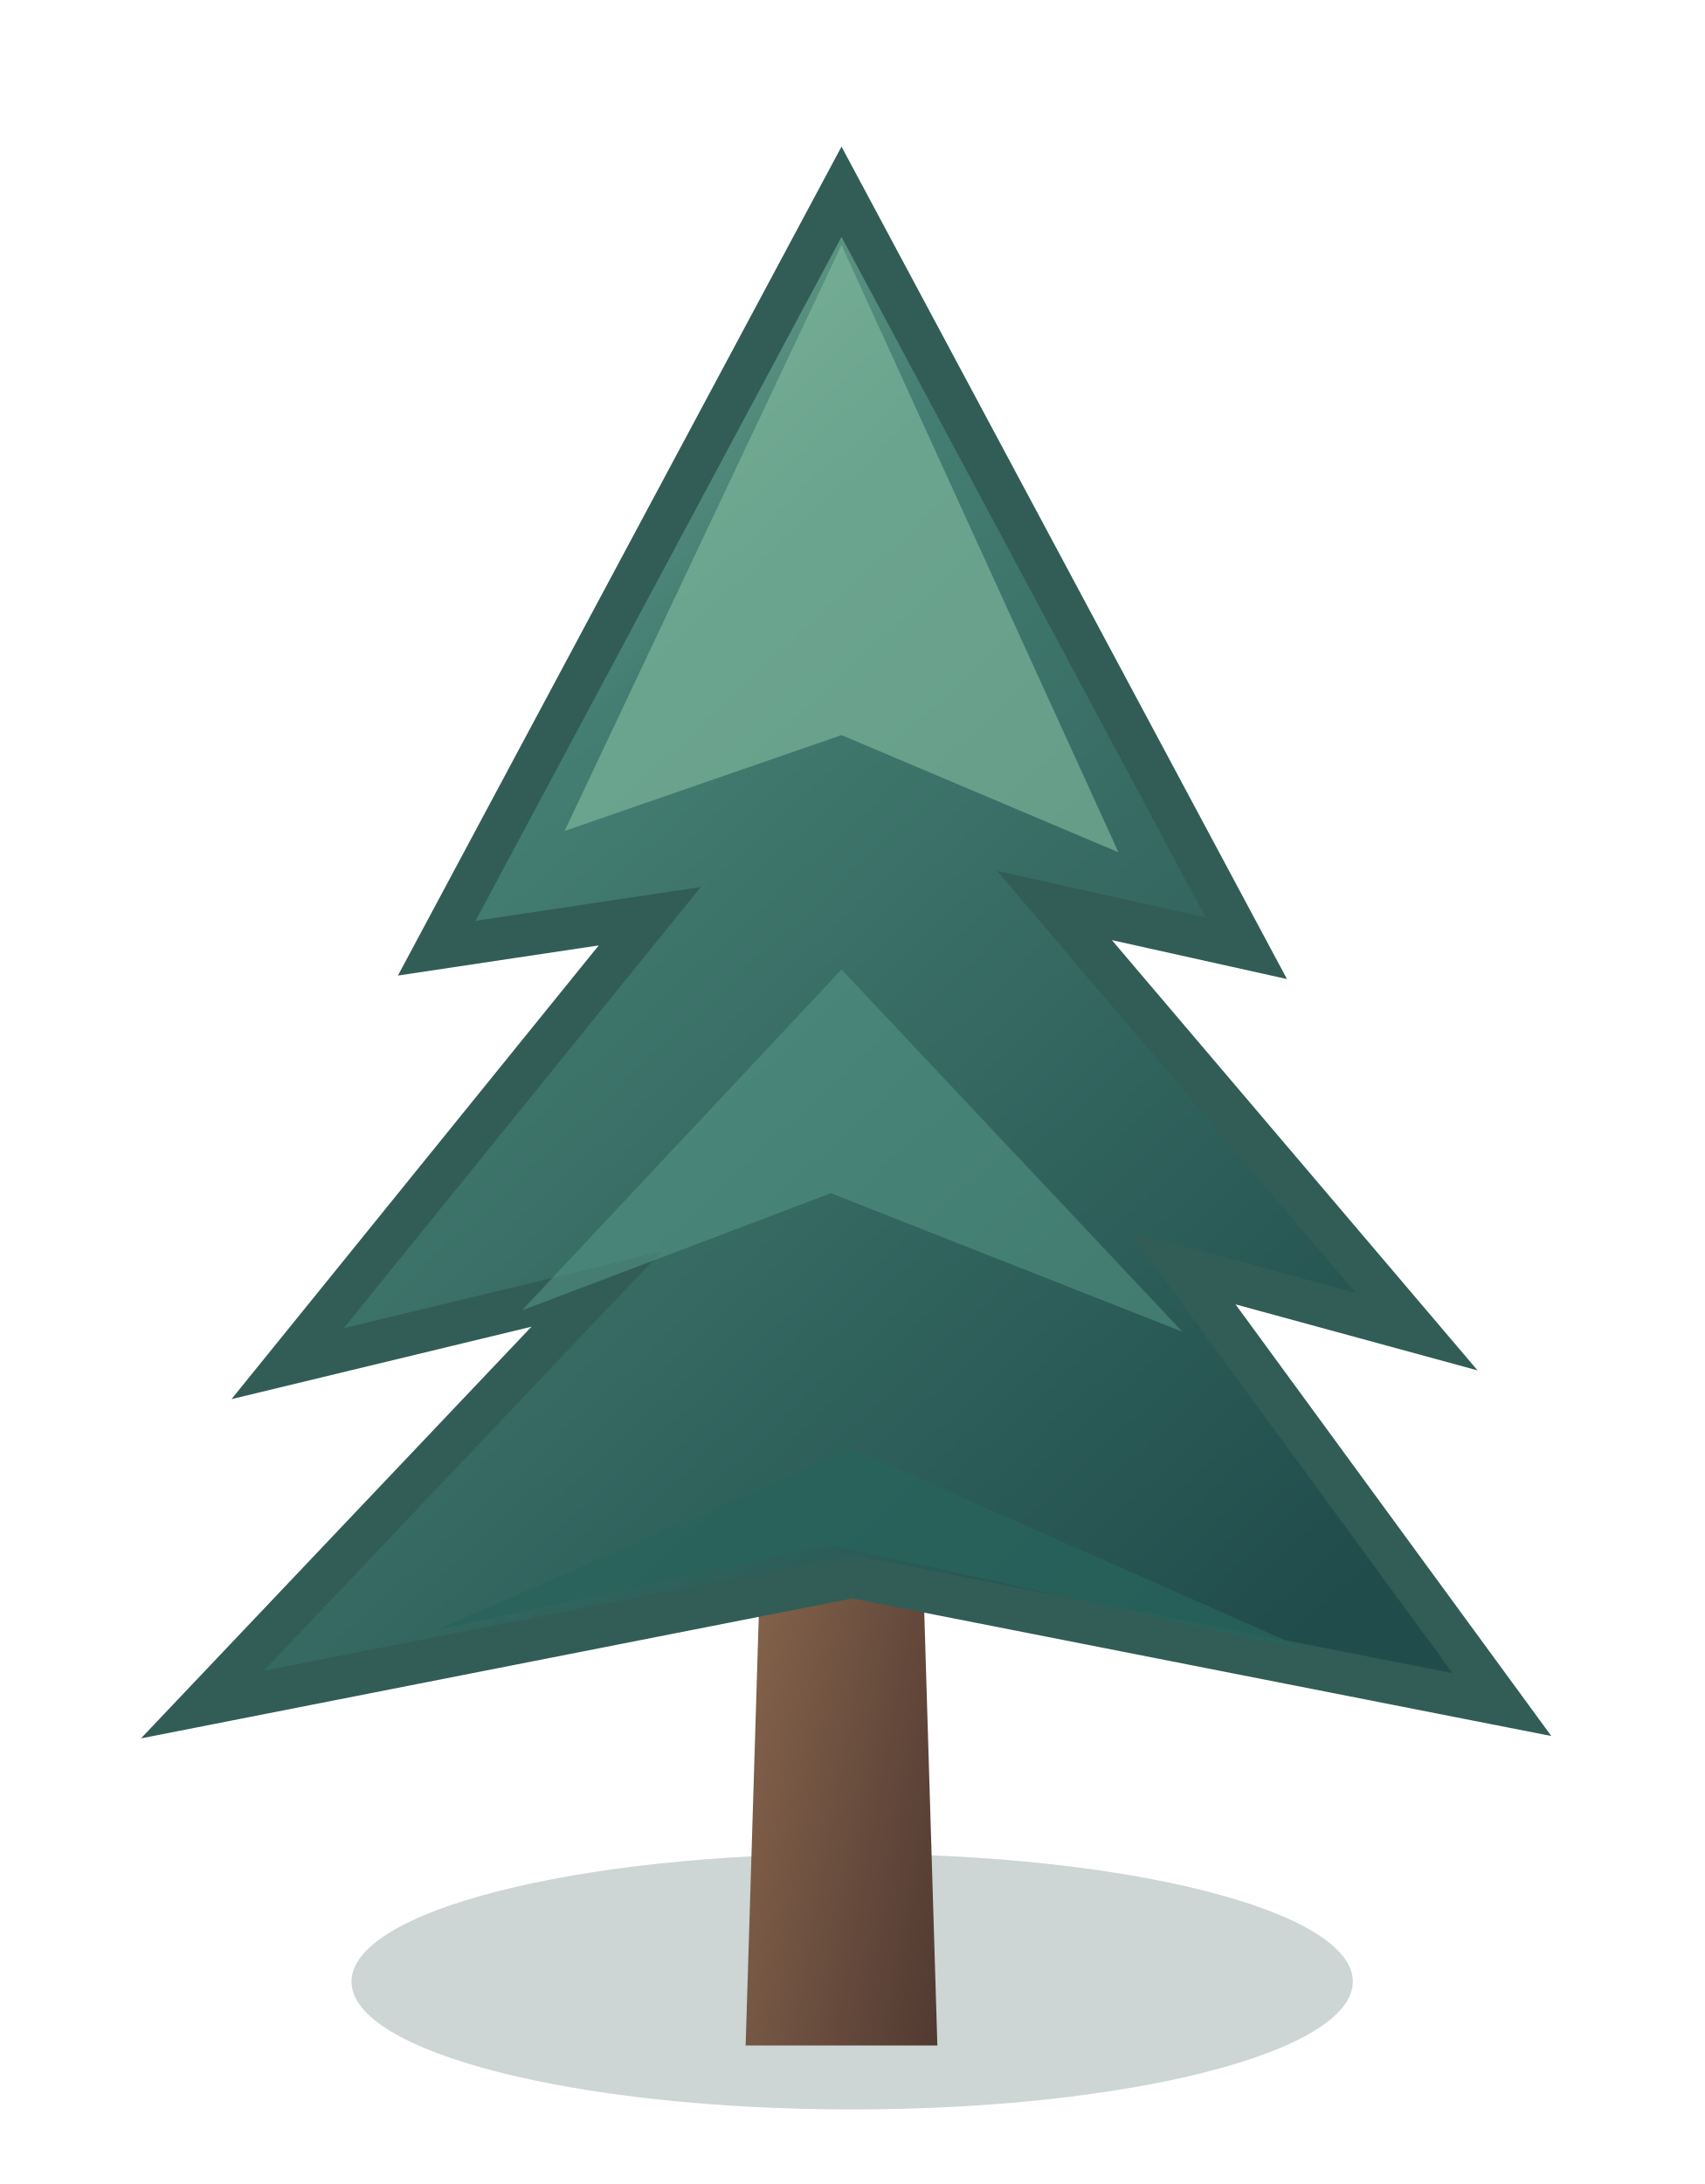
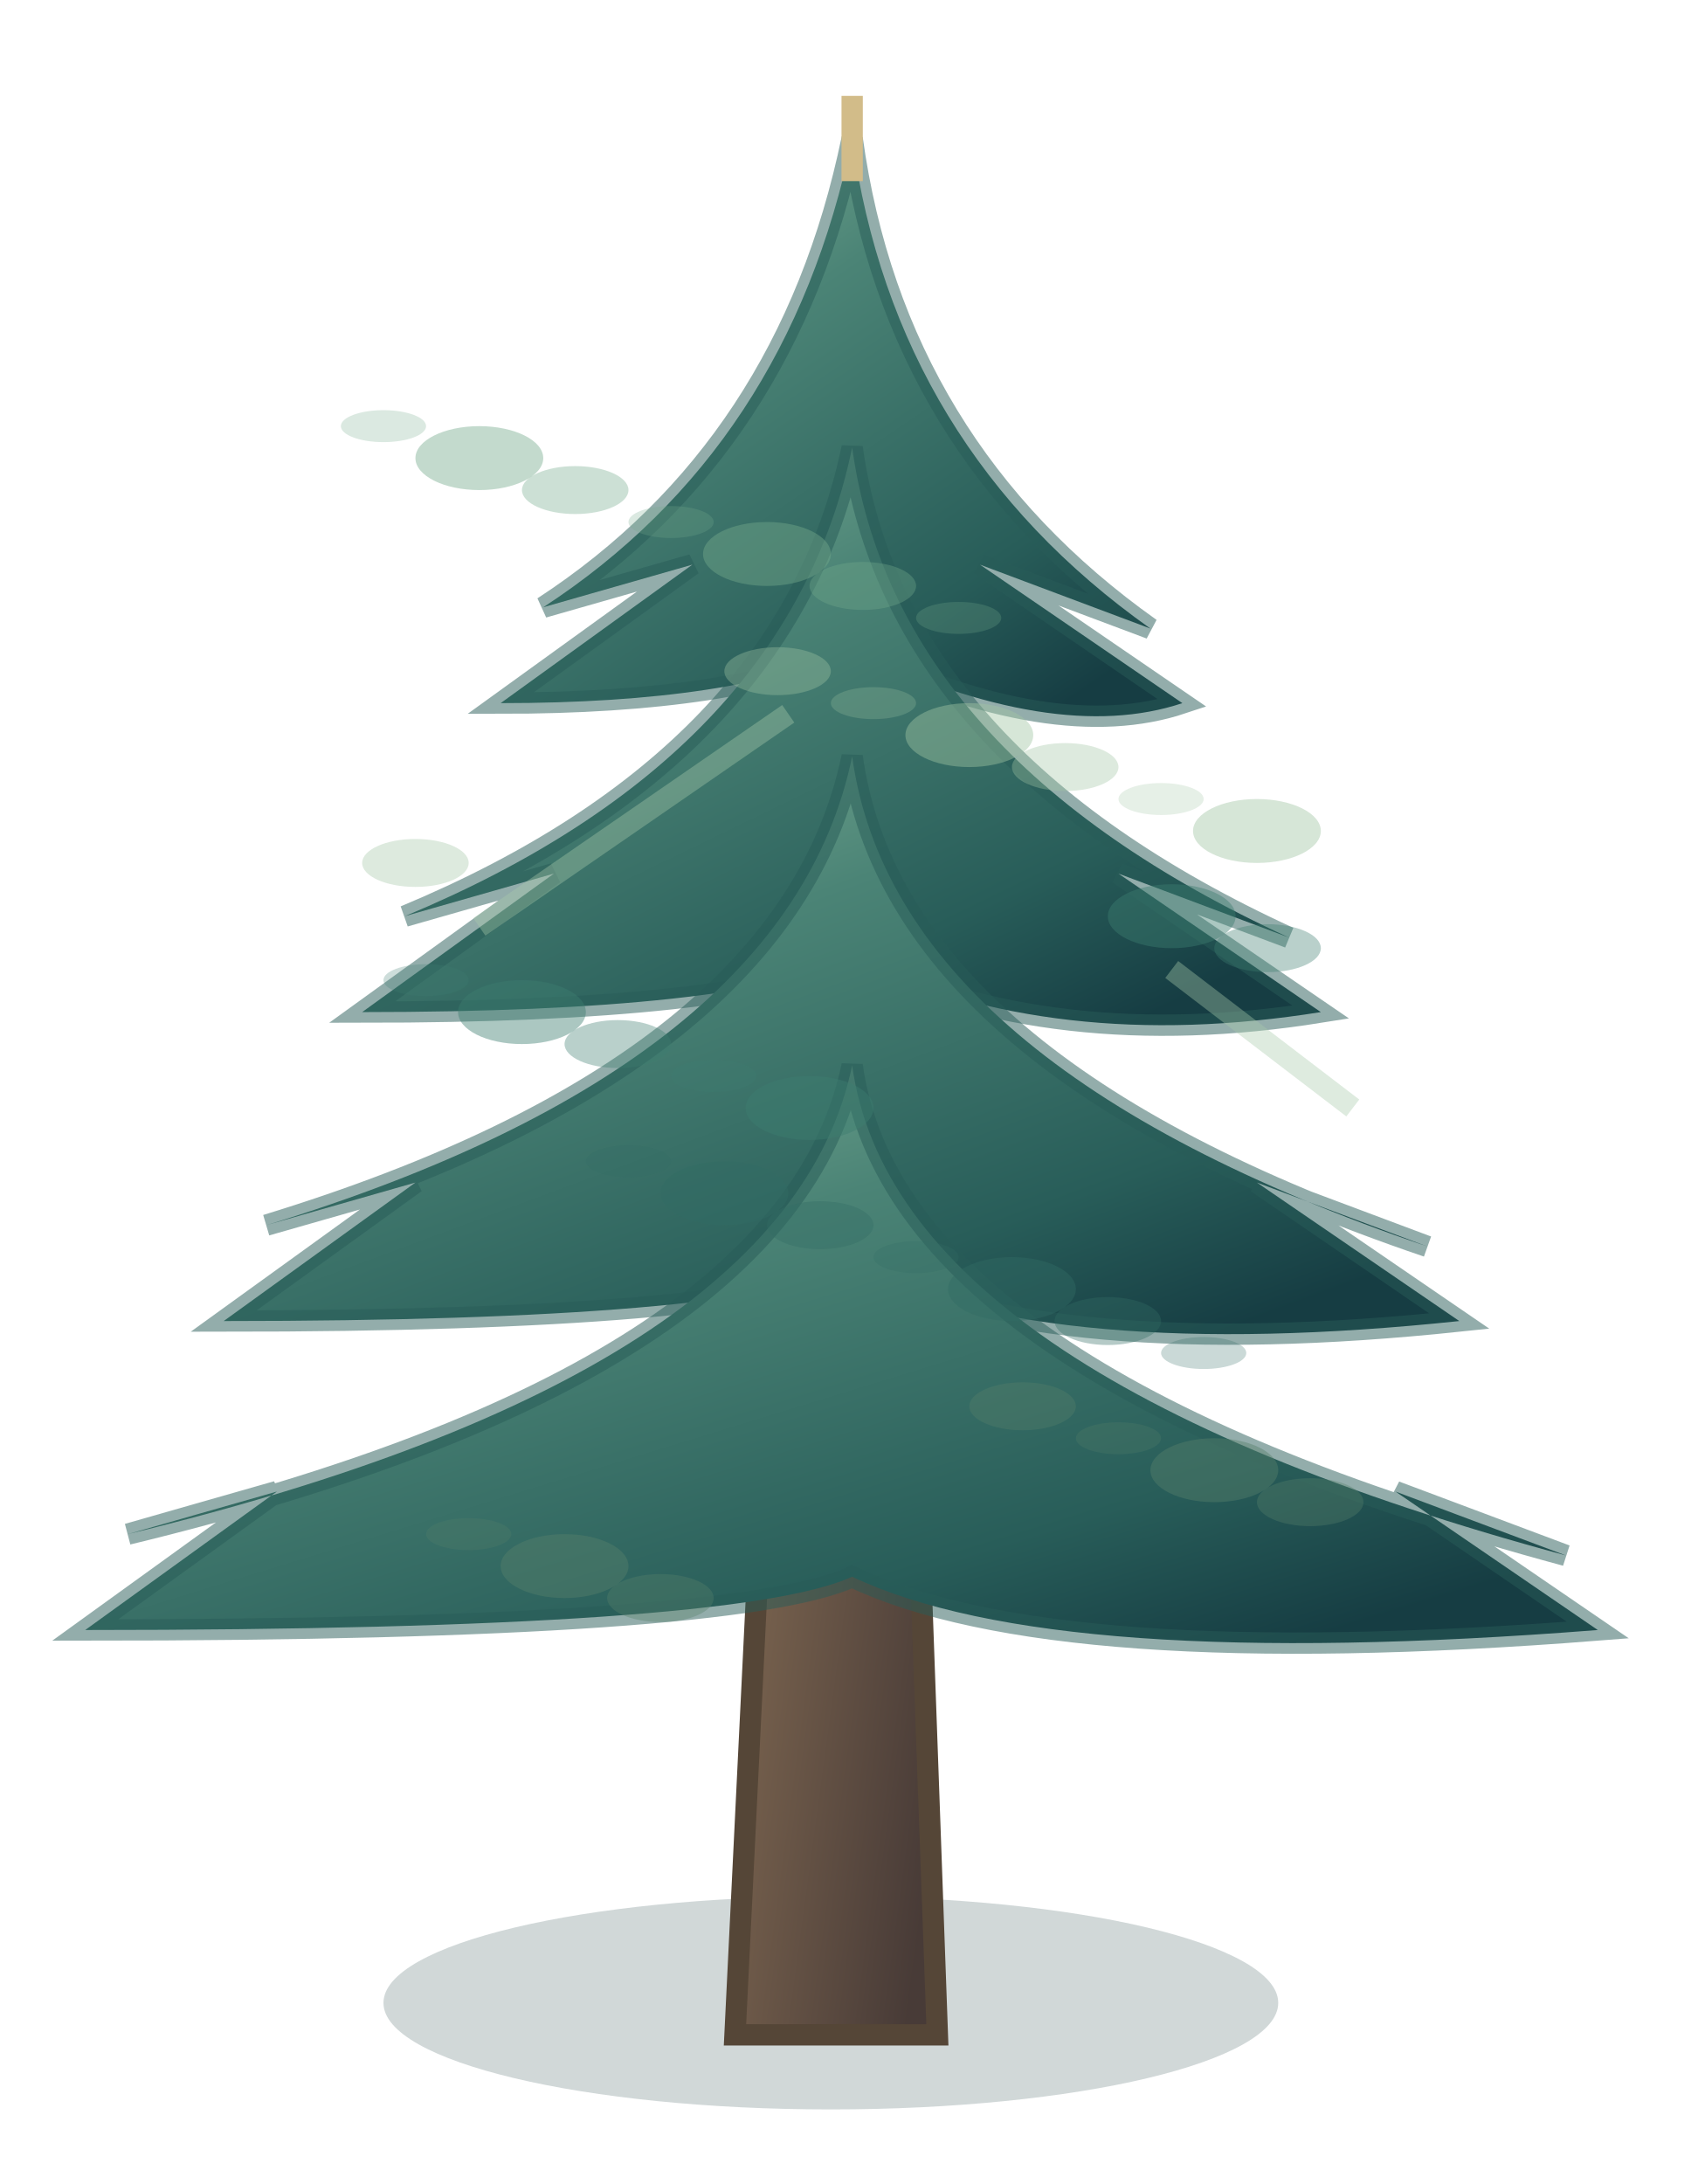
<svg xmlns="http://www.w3.org/2000/svg" width="160" height="205" viewBox="0 0 160 205">
  <defs>
-     <linearGradient id="pine" x2=".8" y2="1">
-       <stop stop-color="#91c6a7" />
-       <stop offset=".36" stop-color="#447e72" />
-       <stop offset="1" stop-color="#204c4b" />
+     <linearGradient id="fir" x2=".8" y2="1">
+       <stop stop-color="#8dbca0" />
+       <stop offset=".38" stop-color="#4b8476" />
+       <stop offset=".8" stop-color="#285d59" />
+       <stop offset="1" stop-color="#163d43" />
    </linearGradient>
-     <linearGradient id="bark" x2="1" y2="1">
-       <stop stop-color="#9a7455" />
-       <stop offset="1" stop-color="#513a32" />
+     <linearGradient id="bark" x2="1" y2=".8">
+       <stop stop-color="#92775a" />
+       <stop offset="1" stop-color="#483b37" />
    </linearGradient>
  </defs>
-   <ellipse cx="80" cy="186" rx="47" ry="12" fill="#1a3e3e" opacity=".22" />
-   <path d="M73 94 70 192H88L85 93Z" fill="url(#bark)" />
-   <path d="M79 18 41 89 61 86 27 128 56 121 19 160 80 148 141 160 111 119 133 125 99 85 117 89Z" fill="url(#pine)" stroke="#315d56" stroke-width="4" />
-   <path d="M79 23 53 78 79 69 105 80Z" fill="#82bba0" opacity=".62" />
-   <path d="M79 91 49 123 78 112 111 125Z" fill="#559786" opacity=".55" />
-   <path d="M80 136 41 153 78 145 123 155Z" fill="#27635b" opacity=".8" />
+   <ellipse cx="78" cy="188" rx="42" ry="10" fill="#183c3e" opacity=".20" />
+   <path d="M74 89 69 191h19L84 80Z" fill="url(#bark)" stroke="#554637" stroke-width="2" />
+   <path d="M80 13Q74 42 51 57L65 53 47 66Q69 66 80 61Q99 70 111 66L92 53 108 59Q84 42 80 13Z" fill="url(#fir)" stroke="#285d59" stroke-opacity=".5" stroke-width="2" />
+   <path d="M80 42Q74 71 38 86L52 82 34 95Q69 95 80 90Q99 99 124 95L105 82 121 88Q84 71 80 42Z" fill="url(#fir)" stroke="#285d59" stroke-opacity=".5" stroke-width="2" />
+   <path d="M80 71Q74 100 25 115L39 111 21 124Q69 124 80 119Q99 128 137 124L118 111 134 117Q84 100 80 71Z" fill="url(#fir)" stroke="#285d59" stroke-opacity=".5" stroke-width="2" />
+   <path d="M80 100Q74 129 12 144L26 140 8 153Q69 153 80 148Q99 157 150 153L131 140 147 146Q84 129 80 100Z" fill="url(#fir)" stroke="#285d59" stroke-opacity=".5" stroke-width="2" />
+   <ellipse cx="36" cy="40" rx="4" ry="1.5" fill="#73aa8b" opacity="0.26" />
+   <ellipse cx="73" cy="63" rx="5" ry="2.25" fill="#a0c4a3" opacity="0.36" />
+   <ellipse cx="110" cy="86" rx="6" ry="3" fill="#3c7d70" opacity="0.43" />
+   <ellipse cx="59" cy="109" rx="4" ry="1.5" fill="#316b63" opacity="0.26" />
+   <ellipse cx="96" cy="132" rx="5" ry="2.25" fill="#567f6a" opacity="0.36" />
+   <ellipse cx="45" cy="43" rx="6" ry="3" fill="#73aa8b" opacity="0.43" />
+   <ellipse cx="82" cy="66" rx="4" ry="1.5" fill="#a0c4a3" opacity="0.26" />
+   <ellipse cx="119" cy="89" rx="5" ry="2.25" fill="#3c7d70" opacity="0.36" />
+   <ellipse cx="68" cy="112" rx="6" ry="3" fill="#316b63" opacity="0.43" />
+   <ellipse cx="105" cy="135" rx="4" ry="1.5" fill="#567f6a" opacity="0.26" />
+   <ellipse cx="54" cy="46" rx="5" ry="2.25" fill="#73aa8b" opacity="0.36" />
+   <ellipse cx="91" cy="69" rx="6" ry="3" fill="#a0c4a3" opacity="0.43" />
+   <ellipse cx="40" cy="92" rx="4" ry="1.5" fill="#3c7d70" opacity="0.26" />
+   <ellipse cx="77" cy="115" rx="5" ry="2.25" fill="#316b63" opacity="0.36" />
+   <ellipse cx="114" cy="138" rx="6" ry="3" fill="#567f6a" opacity="0.43" />
+   <ellipse cx="63" cy="49" rx="4" ry="1.5" fill="#73aa8b" opacity="0.26" />
+   <ellipse cx="100" cy="72" rx="5" ry="2.25" fill="#a0c4a3" opacity="0.36" />
+   <ellipse cx="49" cy="95" rx="6" ry="3" fill="#3c7d70" opacity="0.43" />
+   <ellipse cx="86" cy="118" rx="4" ry="1.5" fill="#316b63" opacity="0.26" />
+   <ellipse cx="123" cy="141" rx="5" ry="2.25" fill="#567f6a" opacity="0.36" />
+   <ellipse cx="72" cy="52" rx="6" ry="3" fill="#73aa8b" opacity="0.43" />
+   <ellipse cx="109" cy="75" rx="4" ry="1.5" fill="#a0c4a3" opacity="0.26" />
+   <ellipse cx="58" cy="98" rx="5" ry="2.25" fill="#3c7d70" opacity="0.36" />
+   <ellipse cx="95" cy="121" rx="6" ry="3" fill="#316b63" opacity="0.43" />
+   <ellipse cx="44" cy="144" rx="4" ry="1.5" fill="#567f6a" opacity="0.26" />
+   <ellipse cx="81" cy="55" rx="5" ry="2.25" fill="#73aa8b" opacity="0.36" />
+   <ellipse cx="118" cy="78" rx="6" ry="3" fill="#a0c4a3" opacity="0.43" />
+   <ellipse cx="67" cy="101" rx="4" ry="1.5" fill="#3c7d70" opacity="0.26" />
+   <ellipse cx="104" cy="124" rx="5" ry="2.25" fill="#316b63" opacity="0.36" />
+   <ellipse cx="53" cy="147" rx="6" ry="3" fill="#567f6a" opacity="0.43" />
+   <ellipse cx="90" cy="58" rx="4" ry="1.5" fill="#73aa8b" opacity="0.26" />
+   <ellipse cx="39" cy="81" rx="5" ry="2.25" fill="#a0c4a3" opacity="0.36" />
+   <ellipse cx="76" cy="104" rx="6" ry="3" fill="#3c7d70" opacity="0.43" />
+   <ellipse cx="113" cy="127" rx="4" ry="1.5" fill="#316b63" opacity="0.26" />
+   <ellipse cx="62" cy="150" rx="5" ry="2.25" fill="#567f6a" opacity="0.36" />
+   <path d="M80 17v-8" stroke="#d2bc89" stroke-width="2" />
+   <path d="M74 67 45 87m65 4 17 13" stroke="#a9cbab" stroke-opacity=".38" stroke-width="2" />
</svg>
